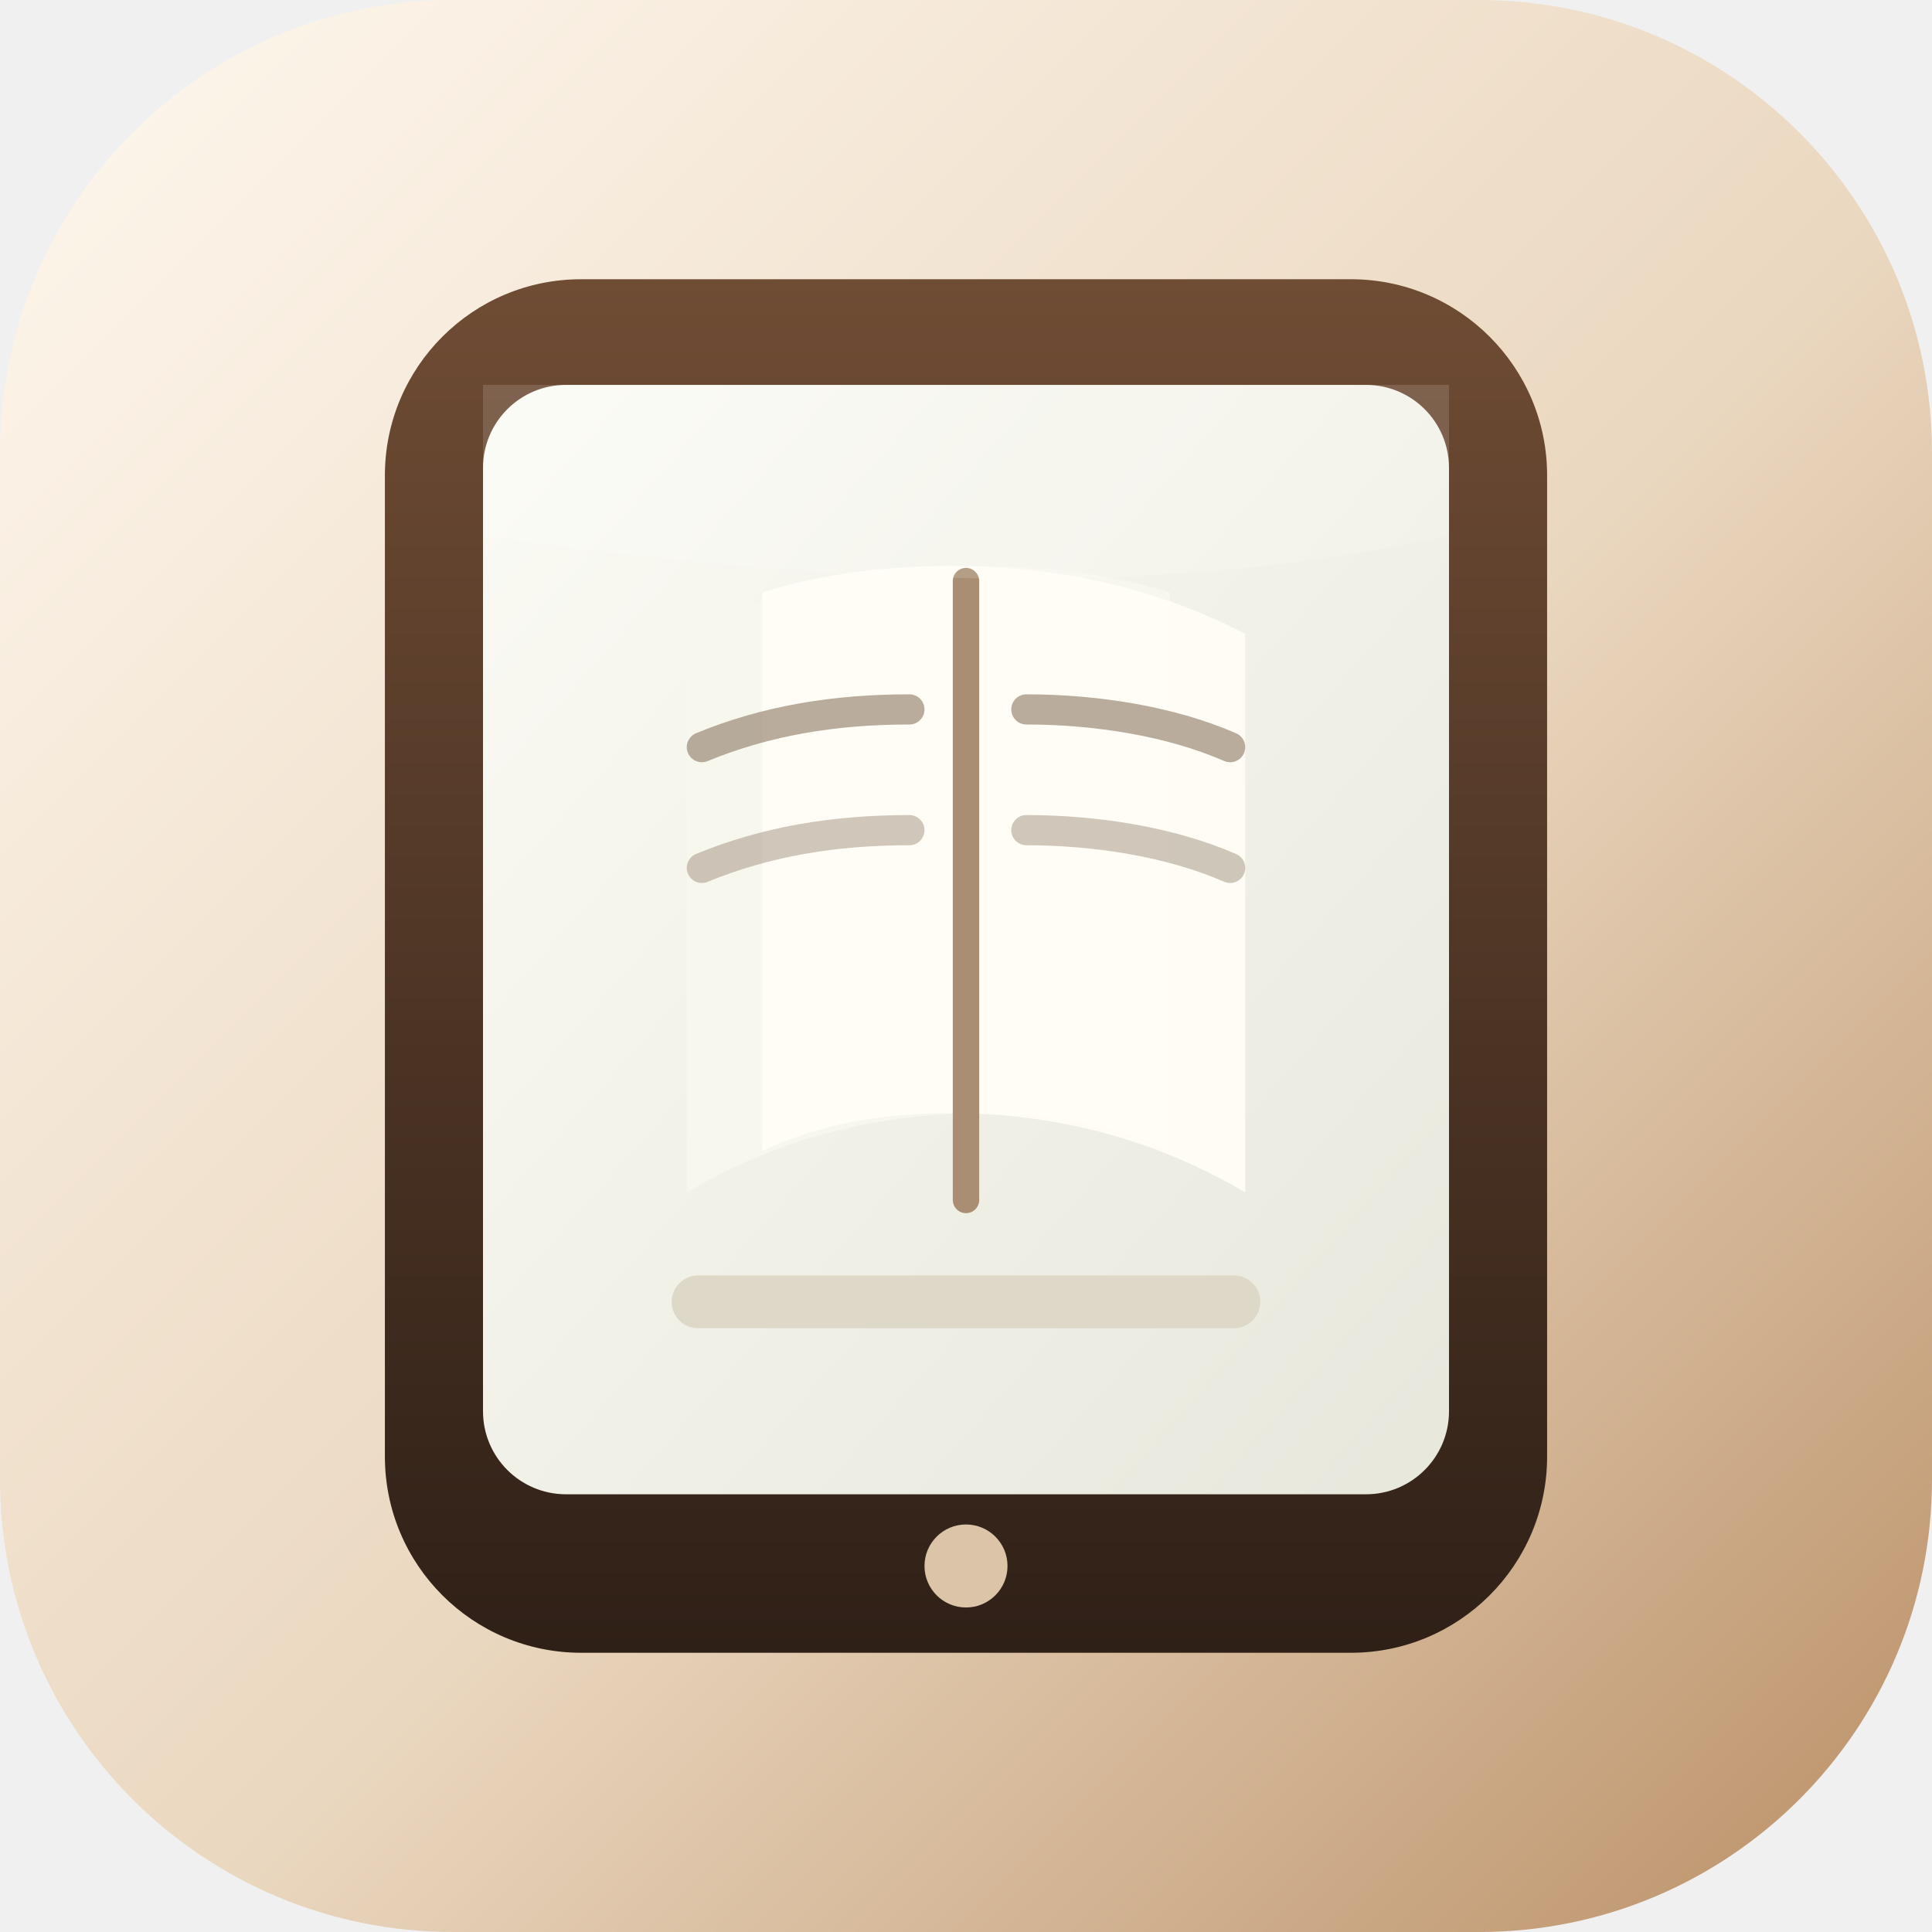
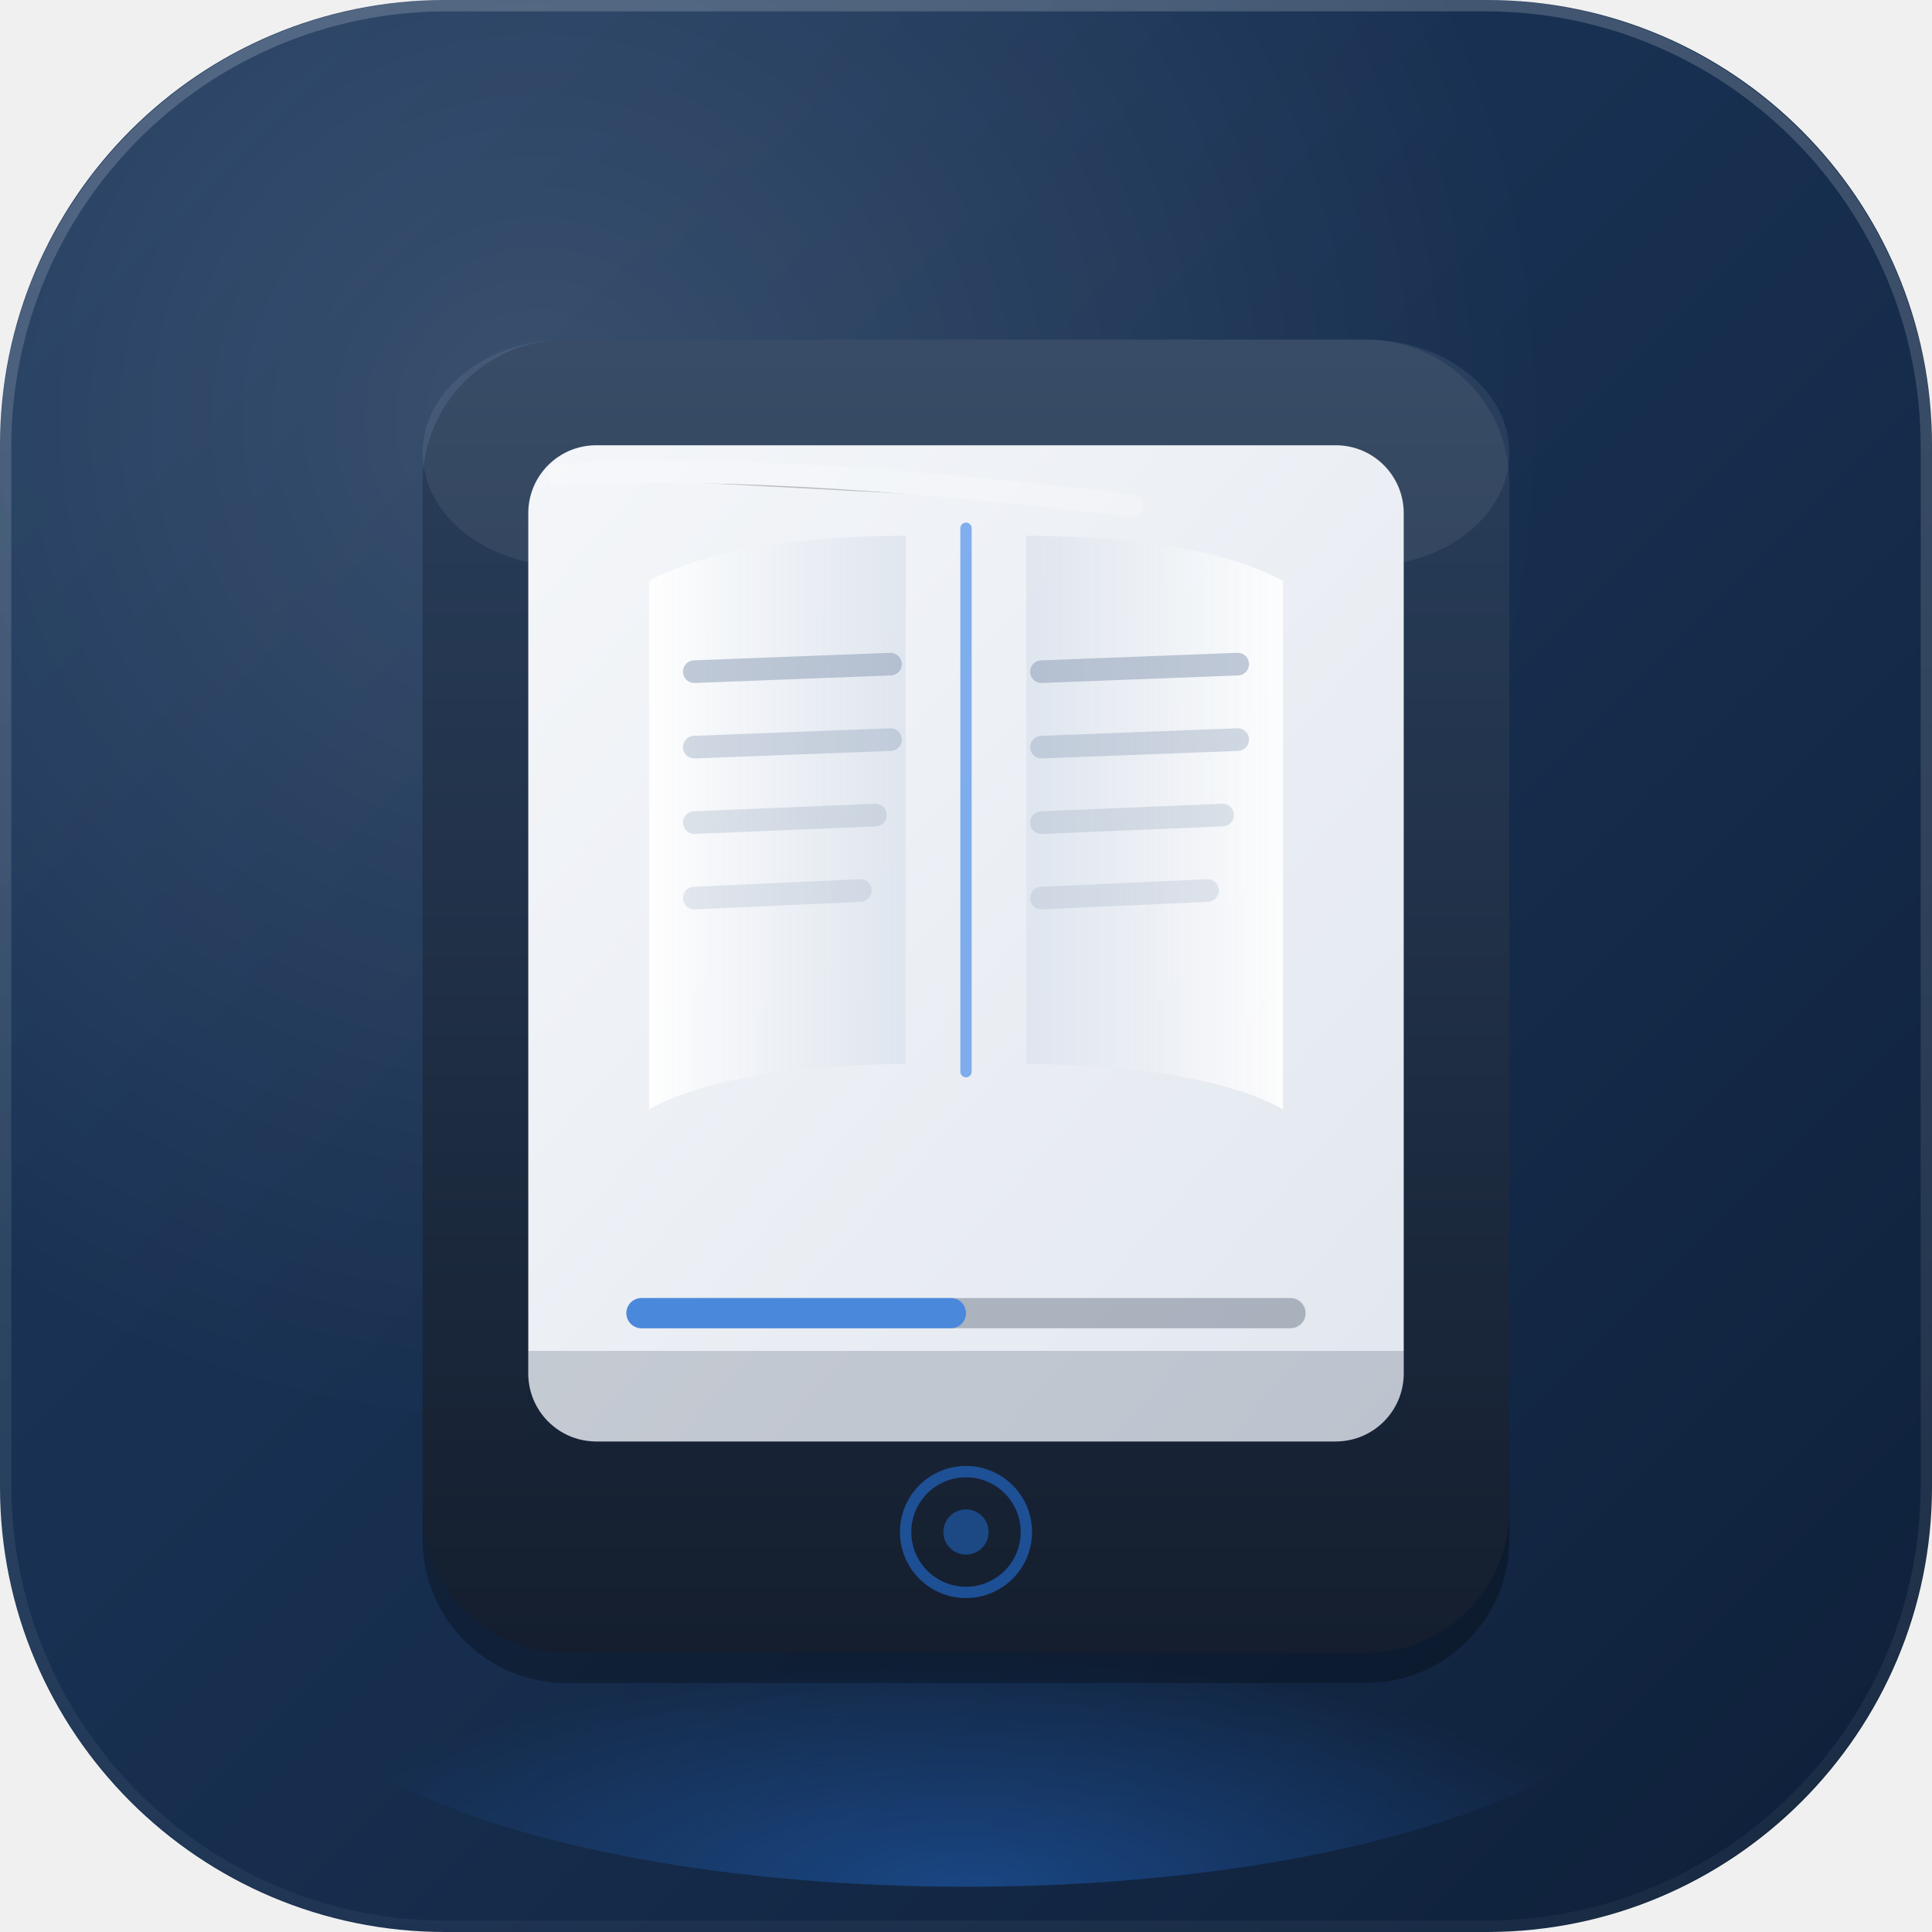
- <svg xmlns="http://www.w3.org/2000/svg" viewBox="0 0 512 512" role="img" aria-labelledby="title desc">
+ <svg xmlns="http://www.w3.org/2000/svg" viewBox="0 0 512 512" role="img" aria-labelledby="icon-title icon-desc">
  <defs>
-     <linearGradient id="bg" x1="0" y1="0" x2="1" y2="1">
-       <stop offset="0%" stop-color="#fff8ef" />
-       <stop offset="55%" stop-color="#ead7bf" />
-       <stop offset="100%" stop-color="#b98e65" />
+     <linearGradient id="tile-bg" x1="0" y1="0" x2="1" y2="1">
+       <stop offset="0%" stop-color="#1e3a5f" />
+       <stop offset="55%" stop-color="#162d4d" />
+       <stop offset="100%" stop-color="#0e1f38" />
    </linearGradient>
-     <linearGradient id="body" x1="0" y1="0" x2="0" y2="1">
-       <stop offset="0%" stop-color="#6f4c34" />
-       <stop offset="100%" stop-color="#2f2017" />
+     <radialGradient id="tile-gloss" cx="28%" cy="22%" r="52%">
+       <stop offset="0%" stop-color="#ffffff" stop-opacity="0.13" />
+       <stop offset="100%" stop-color="#ffffff" stop-opacity="0" />
+     </radialGradient>
+     <linearGradient id="body-grad" x1="0" y1="0" x2="0" y2="1">
+       <stop offset="0%" stop-color="#2a3f5c" />
+       <stop offset="100%" stop-color="#141e2e" />
    </linearGradient>
-     <linearGradient id="screen" x1="0" y1="0" x2="1" y2="1">
-       <stop offset="0%" stop-color="#fbfbf5" />
-       <stop offset="100%" stop-color="#e8e7dc" />
+     <linearGradient id="screen-grad" x1="0" y1="0" x2="1" y2="1">
+       <stop offset="0%" stop-color="#f4f6f9" />
+       <stop offset="100%" stop-color="#e2e7ef" />
+     </linearGradient>
+     <linearGradient id="page-left" x1="0" y1="0" x2="1" y2="0">
+       <stop offset="0%" stop-color="#ffffff" stop-opacity="0.92" />
+       <stop offset="100%" stop-color="#dce3ed" stop-opacity="0.80" />
+     </linearGradient>
+     <linearGradient id="page-right" x1="0" y1="0" x2="1" y2="0">
+       <stop offset="0%" stop-color="#dce3ed" stop-opacity="0.80" />
+       <stop offset="100%" stop-color="#ffffff" stop-opacity="0.88" />
+     </linearGradient>
+     <radialGradient id="accent-glow" cx="50%" cy="100%" r="50%">
+       <stop offset="0%" stop-color="#2477e8" stop-opacity="0.38" />
+       <stop offset="100%" stop-color="#2477e8" stop-opacity="0" />
+     </radialGradient>
+     <linearGradient id="tile-border" x1="0" y1="0" x2="0" y2="1">
+       <stop offset="0%" stop-color="#ffffff" stop-opacity="0.18" />
+       <stop offset="100%" stop-color="#ffffff" stop-opacity="0.04" />
    </linearGradient>
  </defs>
-   <rect width="512" height="512" rx="120" fill="url(#bg)" />
-   <rect x="102" y="74" width="308" height="364" rx="52" fill="url(#body)" />
-   <rect x="128" y="102" width="256" height="294" rx="22" fill="url(#screen)" />
-   <path d="M182 168c23-12 49-18 78-18 17 0 34 2 50 7v148c-15-7-31-10-50-10-30 0-56 8-78 21V168Z" fill="#f8f7ee" />
-   <path d="M330 168c-23-12-49-18-78-18-17 0-34 2-50 7v148c15-7 31-10 50-10 30 0 56 8 78 21V168Z" fill="#fffdf6" opacity="0.95" />
-   <path d="M256 154v164" stroke="#a98e73" stroke-width="7" stroke-linecap="round" />
-   <path d="M186 198c17-7 35-10 55-10" stroke="#8e7b68" stroke-width="8" stroke-linecap="round" opacity="0.62" />
-   <path d="M186 230c17-7 35-10 55-10" stroke="#8e7b68" stroke-width="8" stroke-linecap="round" opacity="0.42" />
-   <path d="M272 188c18 0 38 3 54 10" stroke="#8e7b68" stroke-width="8" stroke-linecap="round" opacity="0.62" />
-   <path d="M272 220c18 0 38 3 54 10" stroke="#8e7b68" stroke-width="8" stroke-linecap="round" opacity="0.42" />
-   <rect x="178" y="338" width="156" height="14" rx="7" fill="#ddd8c8" />
-   <circle cx="256" cy="415" r="11" fill="#dbc4a8" />
-   <path d="M128 102h256v40c-56 12-130 18-256 0v-40Z" fill="#ffffff" opacity="0.14" />
+   <rect width="512" height="512" rx="118" fill="url(#tile-bg)" />
+   <rect width="512" height="512" rx="118" fill="url(#tile-gloss)" />
+   <rect x="1.5" y="1.5" width="509" height="509" rx="117" fill="none" stroke="url(#tile-border)" stroke-width="3" />
+   <ellipse cx="256" cy="440" rx="180" ry="60" fill="url(#accent-glow)" />
+   <rect x="112" y="90" width="288" height="348" rx="38" fill="#000000" opacity="0.28" transform="translate(0,8)" />
+   <rect x="112" y="90" width="288" height="348" rx="38" fill="url(#body-grad)" />
+   <rect x="112" y="90" width="288" height="60" rx="38" fill="#ffffff" opacity="0.07" />
+   <rect x="140" y="118" width="232" height="264" rx="18" fill="url(#screen-grad)" />
+   <path d="M148 126 Q200 122 300 134" stroke="#ffffff" stroke-width="6" stroke-linecap="round" opacity="0.22" />
+   <path d="M172 154 C186 146 212 142 240 142 L240 282            C212 282 186 286 172 294 Z" fill="url(#page-left)" />
+   <path d="M340 154 C326 146 300 142 272 142 L272 282            C300 282 326 286 340 294 Z" fill="url(#page-right)" />
+   <line x1="256" y1="140" x2="256" y2="284" stroke="#2477e8" stroke-width="3" stroke-linecap="round" opacity="0.55" />
+   <line x1="184" y1="178" x2="236" y2="176" stroke="#8fa0b8" stroke-width="6" stroke-linecap="round" opacity="0.55" />
+   <line x1="184" y1="198" x2="236" y2="196" stroke="#8fa0b8" stroke-width="6" stroke-linecap="round" opacity="0.38" />
+   <line x1="184" y1="218" x2="232" y2="216" stroke="#8fa0b8" stroke-width="6" stroke-linecap="round" opacity="0.28" />
+   <line x1="184" y1="238" x2="228" y2="236" stroke="#8fa0b8" stroke-width="6" stroke-linecap="round" opacity="0.22" />
+   <line x1="276" y1="178" x2="328" y2="176" stroke="#8fa0b8" stroke-width="6" stroke-linecap="round" opacity="0.55" />
+   <line x1="276" y1="198" x2="328" y2="196" stroke="#8fa0b8" stroke-width="6" stroke-linecap="round" opacity="0.38" />
+   <line x1="276" y1="218" x2="324" y2="216" stroke="#8fa0b8" stroke-width="6" stroke-linecap="round" opacity="0.28" />
+   <line x1="276" y1="238" x2="320" y2="236" stroke="#8fa0b8" stroke-width="6" stroke-linecap="round" opacity="0.22" />
+   <rect x="140" y="358" width="232" height="24" rx="0" fill="#0e1f38" opacity="0.18" />
+   <rect x="166" y="344" width="180" height="8" rx="4" fill="#0e1f38" opacity="0.28" />
+   <rect x="166" y="344" width="90" height="8" rx="4" fill="#2477e8" opacity="0.72" />
+   <circle cx="256" cy="406" r="16" fill="none" stroke="#2477e8" stroke-width="3" opacity="0.55" />
+   <circle cx="256" cy="406" r="6" fill="#2477e8" opacity="0.45" />
</svg>
